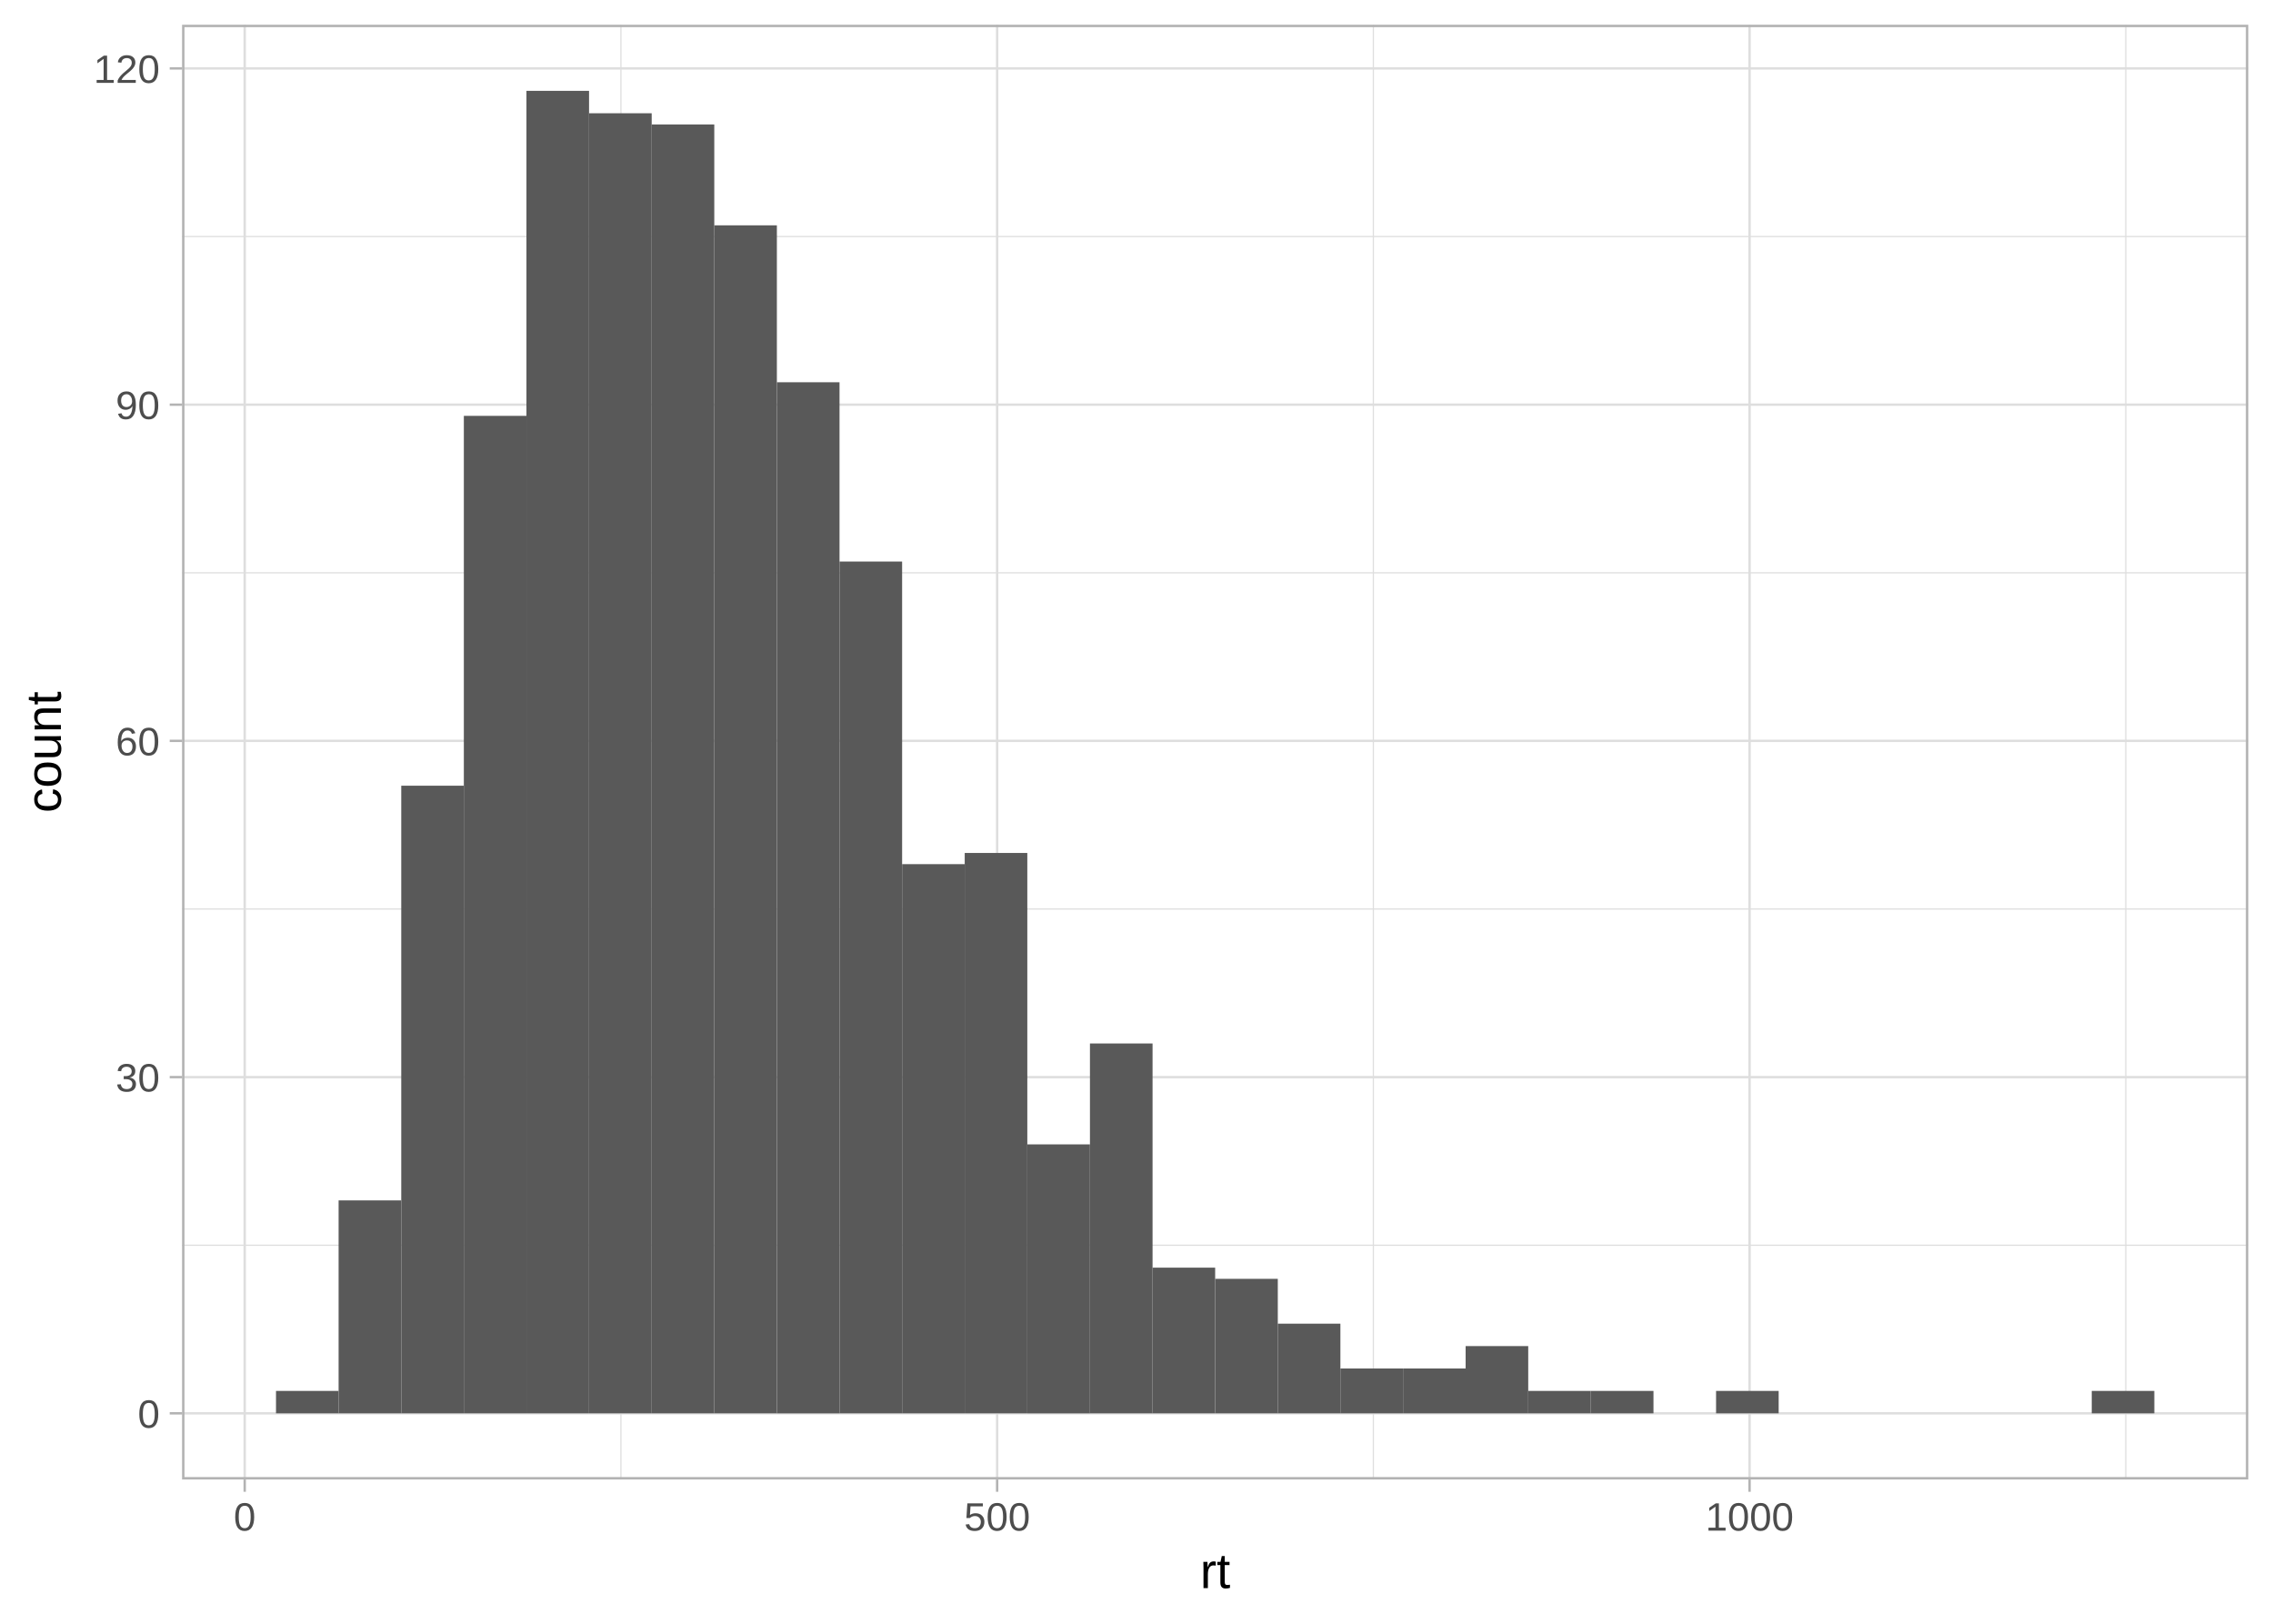
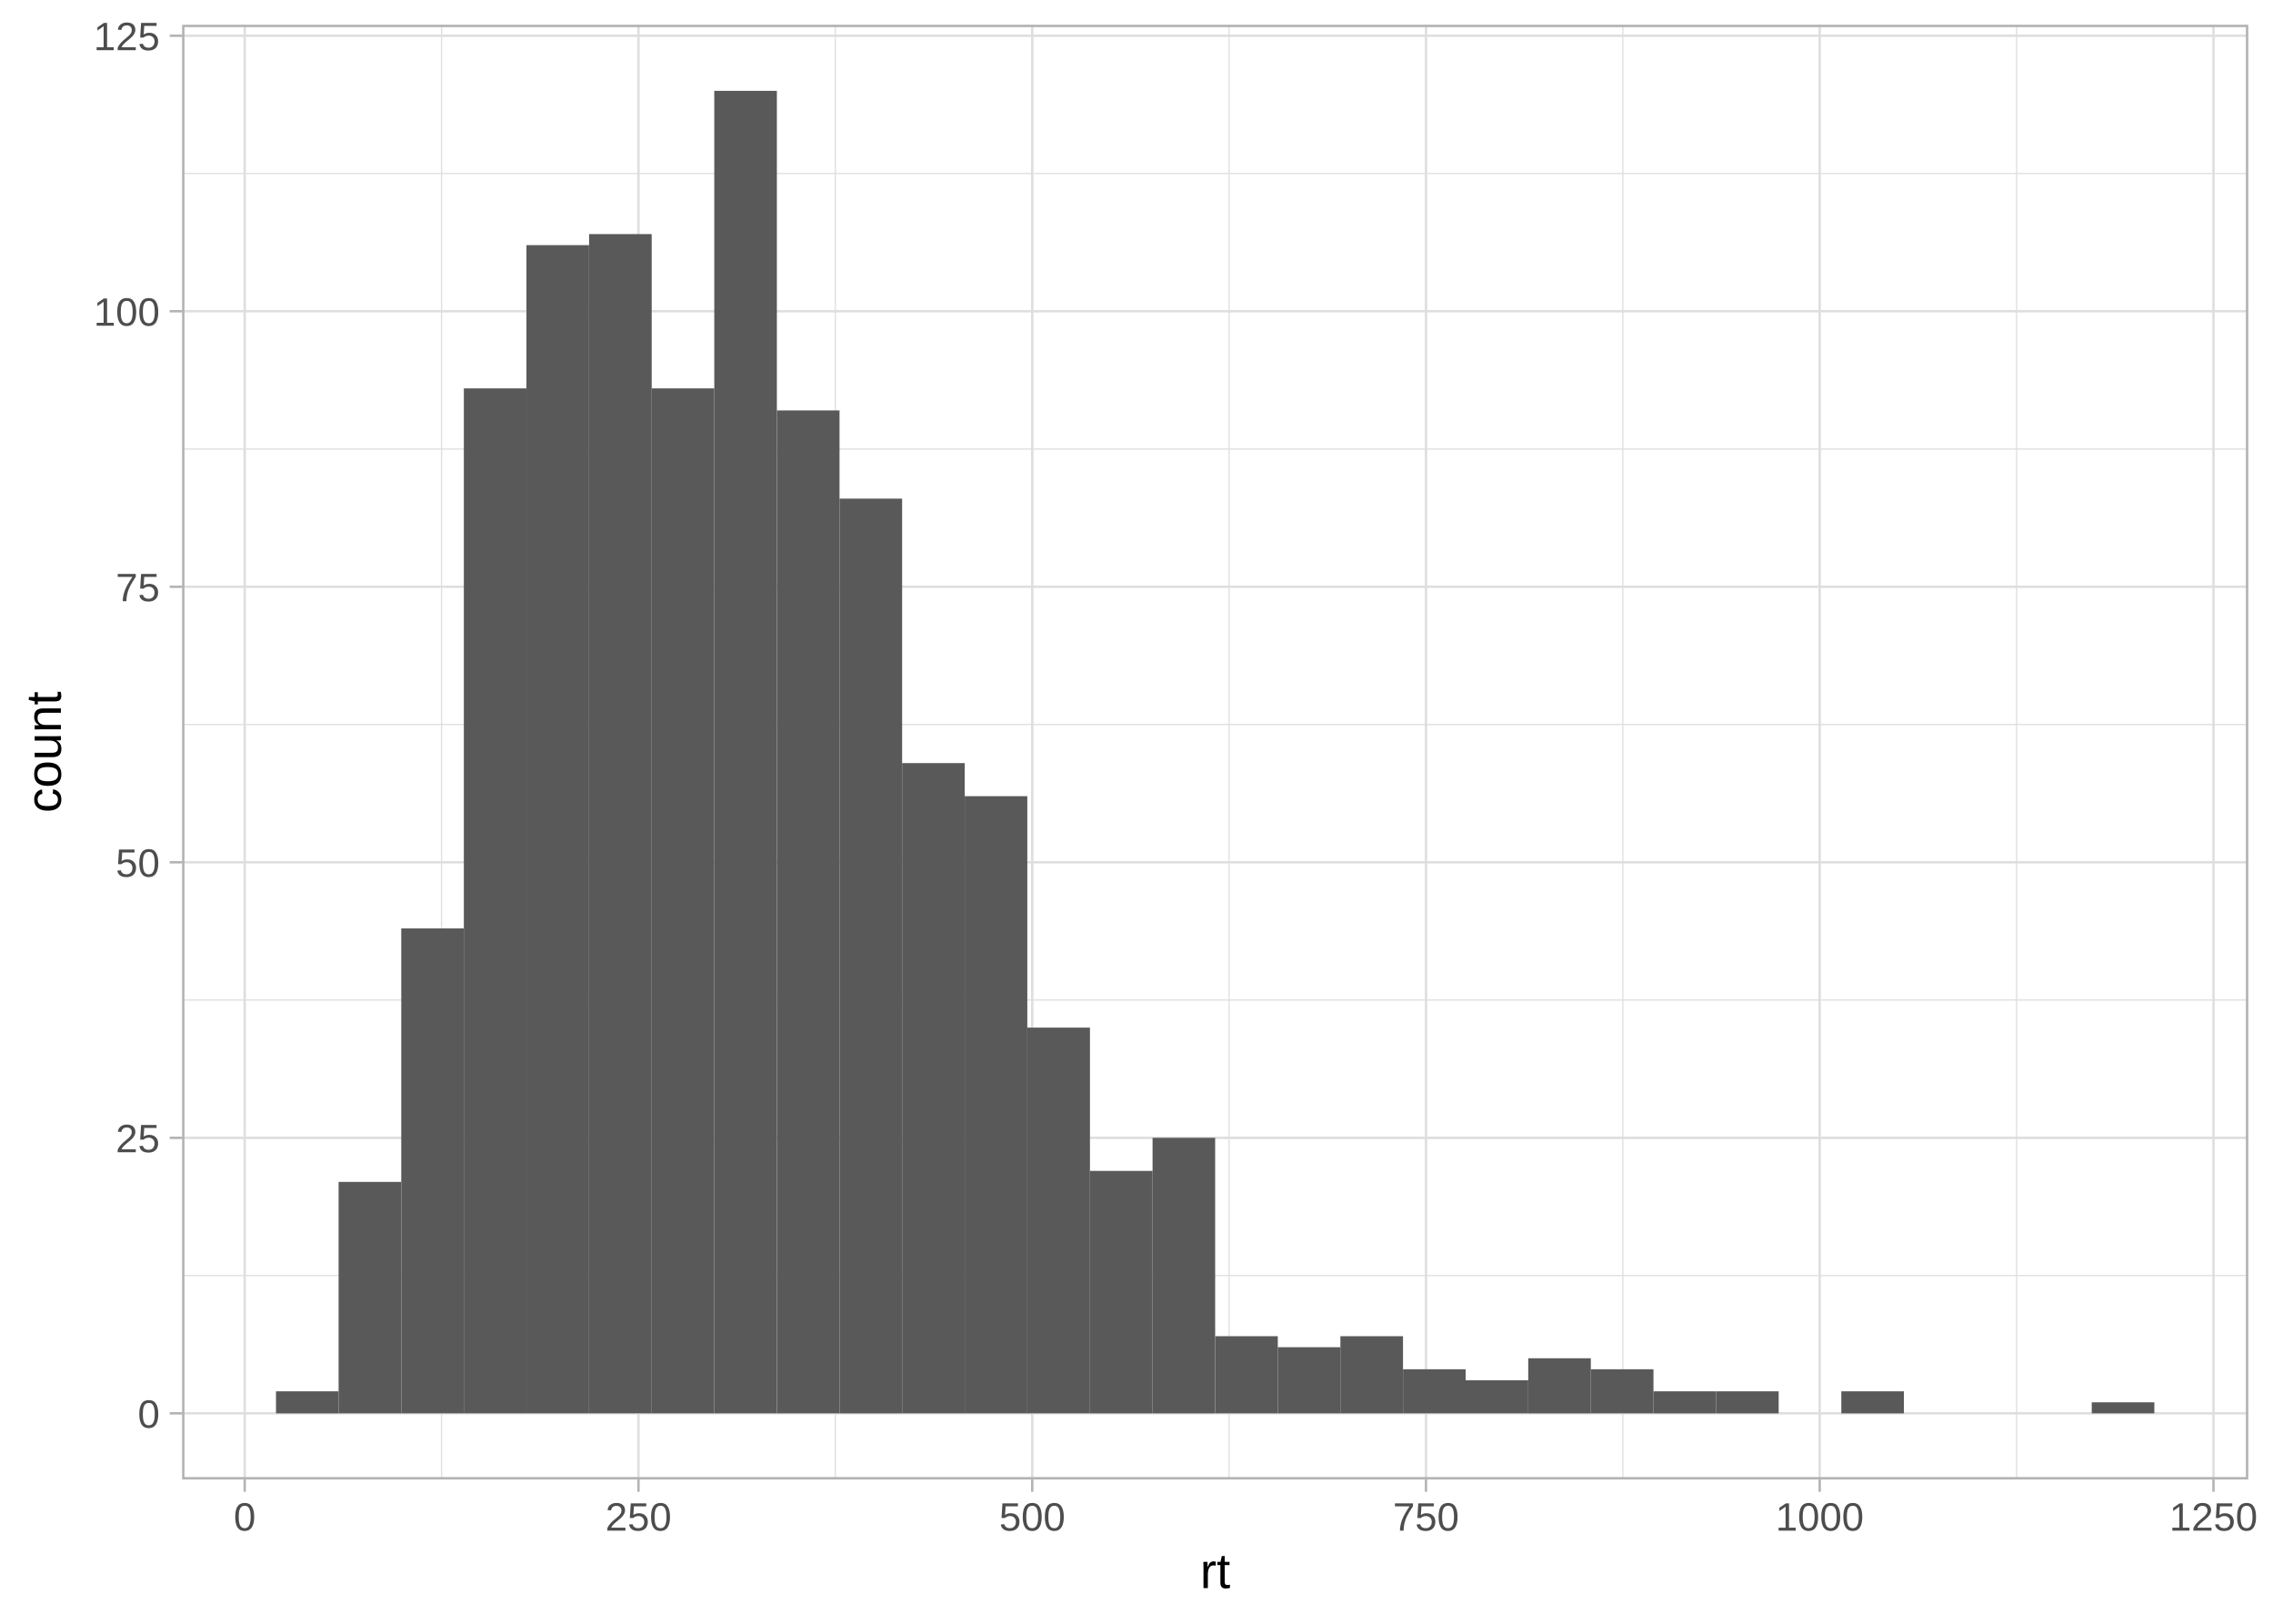
<svg xmlns="http://www.w3.org/2000/svg" class="svglite" width="504.00pt" height="360.00pt" viewBox="0 0 504.00 360.00">
  <defs>
    <style type="text/css">
    .svglite line, .svglite polyline, .svglite polygon, .svglite path, .svglite rect, .svglite circle {
      fill: none;
      stroke: #000000;
      stroke-linecap: round;
      stroke-linejoin: round;
      stroke-miterlimit: 10.00;
    }
    .svglite text {
      white-space: pre;
    }
  </style>
  </defs>
  <rect width="100%" height="100%" style="stroke: none; fill: #FFFFFF;" />
  <defs>
    <clipPath id="cpMC4wMHw1MDQuMDB8MC4wMHwzNjAuMDA=">
      <rect x="0.00" y="0.00" width="504.00" height="360.00" />
    </clipPath>
  </defs>
  <g clip-path="url(#cpMC4wMHw1MDQuMDB8MC4wMHwzNjAuMDA=)">
    <rect x="0.00" y="0.00" width="504.00" height="360.00" style="stroke-width: 1.07; stroke: #FFFFFF; fill: #FFFFFF;" />
  </g>
  <defs>
    <clipPath id="cpNDAuMzd8NDk4LjUyfDUuNDh8MzI4LjAx">
      <rect x="40.37" y="5.48" width="458.15" height="322.53" />
    </clipPath>
  </defs>
  <g clip-path="url(#cpNDAuMzd8NDk4LjUyfDUuNDh8MzI4LjAx)">
    <rect x="40.37" y="5.48" width="458.15" height="322.53" style="stroke-width: 1.07; stroke: none; fill: #FFFFFF;" />
-     <polyline points="40.37,276.08 498.52,276.08 " style="stroke-width: 0.27; stroke: #DEDEDE; stroke-linecap: butt;" />
-     <polyline points="40.37,201.53 498.52,201.53 " style="stroke-width: 0.27; stroke: #DEDEDE; stroke-linecap: butt;" />
-     <polyline points="40.37,126.99 498.52,126.99 " style="stroke-width: 0.27; stroke: #DEDEDE; stroke-linecap: butt;" />
-     <polyline points="40.37,52.44 498.52,52.44 " style="stroke-width: 0.27; stroke: #DEDEDE; stroke-linecap: butt;" />
-     <polyline points="137.68,328.01 137.68,5.48 " style="stroke-width: 0.27; stroke: #DEDEDE; stroke-linecap: butt;" />
-     <polyline points="304.52,328.01 304.52,5.48 " style="stroke-width: 0.27; stroke: #DEDEDE; stroke-linecap: butt;" />
-     <polyline points="471.36,328.01 471.36,5.48 " style="stroke-width: 0.27; stroke: #DEDEDE; stroke-linecap: butt;" />
+     <polyline points="40.37,282.81 498.52,282.81 " style="stroke-width: 0.27; stroke: #DEDEDE; stroke-linecap: butt;" />
+     <polyline points="40.37,221.72 498.52,221.72 " style="stroke-width: 0.27; stroke: #DEDEDE; stroke-linecap: butt;" />
+     <polyline points="40.37,160.64 498.52,160.64 " style="stroke-width: 0.27; stroke: #DEDEDE; stroke-linecap: butt;" />
+     <polyline points="40.37,99.55 498.52,99.55 " style="stroke-width: 0.27; stroke: #DEDEDE; stroke-linecap: butt;" />
+     <polyline points="40.37,38.47 498.52,38.47 " style="stroke-width: 0.27; stroke: #DEDEDE; stroke-linecap: butt;" />
+     <polyline points="97.91,328.01 97.91,5.48 " style="stroke-width: 0.27; stroke: #DEDEDE; stroke-linecap: butt;" />
+     <polyline points="185.22,328.01 185.22,5.48 " style="stroke-width: 0.27; stroke: #DEDEDE; stroke-linecap: butt;" />
+     <polyline points="272.53,328.01 272.53,5.48 " style="stroke-width: 0.27; stroke: #DEDEDE; stroke-linecap: butt;" />
+     <polyline points="359.84,328.01 359.84,5.48 " style="stroke-width: 0.27; stroke: #DEDEDE; stroke-linecap: butt;" />
+     <polyline points="447.15,328.01 447.15,5.48 " style="stroke-width: 0.27; stroke: #DEDEDE; stroke-linecap: butt;" />
    <polyline points="40.37,313.35 498.52,313.35 " style="stroke-width: 0.53; stroke: #DEDEDE; stroke-linecap: butt;" />
-     <polyline points="40.37,238.81 498.52,238.81 " style="stroke-width: 0.53; stroke: #DEDEDE; stroke-linecap: butt;" />
-     <polyline points="40.37,164.26 498.52,164.26 " style="stroke-width: 0.53; stroke: #DEDEDE; stroke-linecap: butt;" />
-     <polyline points="40.37,89.72 498.52,89.72 " style="stroke-width: 0.53; stroke: #DEDEDE; stroke-linecap: butt;" />
-     <polyline points="40.37,15.17 498.52,15.17 " style="stroke-width: 0.53; stroke: #DEDEDE; stroke-linecap: butt;" />
+     <polyline points="40.37,252.27 498.52,252.27 " style="stroke-width: 0.53; stroke: #DEDEDE; stroke-linecap: butt;" />
+     <polyline points="40.37,191.18 498.52,191.18 " style="stroke-width: 0.53; stroke: #DEDEDE; stroke-linecap: butt;" />
+     <polyline points="40.37,130.09 498.52,130.09 " style="stroke-width: 0.53; stroke: #DEDEDE; stroke-linecap: butt;" />
+     <polyline points="40.37,69.01 498.52,69.01 " style="stroke-width: 0.53; stroke: #DEDEDE; stroke-linecap: butt;" />
+     <polyline points="40.37,7.92 498.52,7.92 " style="stroke-width: 0.53; stroke: #DEDEDE; stroke-linecap: butt;" />
    <polyline points="54.26,328.01 54.26,5.48 " style="stroke-width: 0.53; stroke: #DEDEDE; stroke-linecap: butt;" />
-     <polyline points="221.10,328.01 221.10,5.48 " style="stroke-width: 0.53; stroke: #DEDEDE; stroke-linecap: butt;" />
-     <polyline points="387.94,328.01 387.94,5.48 " style="stroke-width: 0.53; stroke: #DEDEDE; stroke-linecap: butt;" />
-     <rect x="61.20" y="308.38" width="13.88" height="4.97" style="stroke-width: 1.07; stroke: none; stroke-linecap: square; stroke-linejoin: miter; fill: #595959;" />
-     <rect x="75.08" y="266.14" width="13.88" height="47.21" style="stroke-width: 1.07; stroke: none; stroke-linecap: square; stroke-linejoin: miter; fill: #595959;" />
-     <rect x="88.97" y="174.20" width="13.88" height="139.15" style="stroke-width: 1.07; stroke: none; stroke-linecap: square; stroke-linejoin: miter; fill: #595959;" />
-     <rect x="102.85" y="92.20" width="13.88" height="221.15" style="stroke-width: 1.07; stroke: none; stroke-linecap: square; stroke-linejoin: miter; fill: #595959;" />
-     <rect x="116.73" y="20.14" width="13.88" height="293.21" style="stroke-width: 1.07; stroke: none; stroke-linecap: square; stroke-linejoin: miter; fill: #595959;" />
-     <rect x="130.62" y="25.11" width="13.88" height="288.24" style="stroke-width: 1.07; stroke: none; stroke-linecap: square; stroke-linejoin: miter; fill: #595959;" />
-     <rect x="144.50" y="27.59" width="13.88" height="285.76" style="stroke-width: 1.07; stroke: none; stroke-linecap: square; stroke-linejoin: miter; fill: #595959;" />
-     <rect x="158.38" y="49.96" width="13.88" height="263.39" style="stroke-width: 1.07; stroke: none; stroke-linecap: square; stroke-linejoin: miter; fill: #595959;" />
-     <rect x="172.27" y="84.75" width="13.88" height="228.61" style="stroke-width: 1.07; stroke: none; stroke-linecap: square; stroke-linejoin: miter; fill: #595959;" />
-     <rect x="186.15" y="124.50" width="13.88" height="188.85" style="stroke-width: 1.07; stroke: none; stroke-linecap: square; stroke-linejoin: miter; fill: #595959;" />
-     <rect x="200.03" y="191.59" width="13.88" height="121.76" style="stroke-width: 1.07; stroke: none; stroke-linecap: square; stroke-linejoin: miter; fill: #595959;" />
-     <rect x="213.91" y="189.11" width="13.88" height="124.24" style="stroke-width: 1.07; stroke: none; stroke-linecap: square; stroke-linejoin: miter; fill: #595959;" />
-     <rect x="227.80" y="253.72" width="13.88" height="59.64" style="stroke-width: 1.07; stroke: none; stroke-linecap: square; stroke-linejoin: miter; fill: #595959;" />
-     <rect x="241.68" y="231.35" width="13.88" height="82.00" style="stroke-width: 1.07; stroke: none; stroke-linecap: square; stroke-linejoin: miter; fill: #595959;" />
-     <rect x="255.56" y="281.05" width="13.88" height="32.30" style="stroke-width: 1.07; stroke: none; stroke-linecap: square; stroke-linejoin: miter; fill: #595959;" />
-     <rect x="269.45" y="283.53" width="13.88" height="29.82" style="stroke-width: 1.07; stroke: none; stroke-linecap: square; stroke-linejoin: miter; fill: #595959;" />
-     <rect x="283.33" y="293.47" width="13.88" height="19.88" style="stroke-width: 1.07; stroke: none; stroke-linecap: square; stroke-linejoin: miter; fill: #595959;" />
-     <rect x="297.21" y="303.41" width="13.88" height="9.94" style="stroke-width: 1.07; stroke: none; stroke-linecap: square; stroke-linejoin: miter; fill: #595959;" />
-     <rect x="311.10" y="303.41" width="13.88" height="9.94" style="stroke-width: 1.07; stroke: none; stroke-linecap: square; stroke-linejoin: miter; fill: #595959;" />
-     <rect x="324.98" y="298.44" width="13.88" height="14.91" style="stroke-width: 1.07; stroke: none; stroke-linecap: square; stroke-linejoin: miter; fill: #595959;" />
-     <rect x="338.86" y="308.38" width="13.88" height="4.97" style="stroke-width: 1.07; stroke: none; stroke-linecap: square; stroke-linejoin: miter; fill: #595959;" />
-     <rect x="352.75" y="308.38" width="13.88" height="4.97" style="stroke-width: 1.07; stroke: none; stroke-linecap: square; stroke-linejoin: miter; fill: #595959;" />
-     <rect x="366.63" y="313.35" width="13.88" height="0.00" style="stroke-width: 1.07; stroke: none; stroke-linecap: square; stroke-linejoin: miter; fill: #595959;" />
-     <rect x="380.51" y="308.38" width="13.88" height="4.97" style="stroke-width: 1.07; stroke: none; stroke-linecap: square; stroke-linejoin: miter; fill: #595959;" />
+     <polyline points="141.57,328.01 141.57,5.48 " style="stroke-width: 0.53; stroke: #DEDEDE; stroke-linecap: butt;" />
+     <polyline points="228.88,328.01 228.88,5.48 " style="stroke-width: 0.53; stroke: #DEDEDE; stroke-linecap: butt;" />
+     <polyline points="316.19,328.01 316.19,5.48 " style="stroke-width: 0.53; stroke: #DEDEDE; stroke-linecap: butt;" />
+     <polyline points="403.49,328.01 403.49,5.48 " style="stroke-width: 0.53; stroke: #DEDEDE; stroke-linecap: butt;" />
+     <polyline points="490.80,328.01 490.80,5.48 " style="stroke-width: 0.53; stroke: #DEDEDE; stroke-linecap: butt;" />
+     <rect x="61.20" y="308.47" width="13.88" height="4.89" style="stroke-width: 1.07; stroke: none; stroke-linecap: square; stroke-linejoin: miter; fill: #595959;" />
+     <rect x="75.08" y="262.04" width="13.88" height="51.31" style="stroke-width: 1.07; stroke: none; stroke-linecap: square; stroke-linejoin: miter; fill: #595959;" />
+     <rect x="88.97" y="205.84" width="13.88" height="107.51" style="stroke-width: 1.07; stroke: none; stroke-linecap: square; stroke-linejoin: miter; fill: #595959;" />
+     <rect x="102.85" y="86.11" width="13.88" height="227.24" style="stroke-width: 1.07; stroke: none; stroke-linecap: square; stroke-linejoin: miter; fill: #595959;" />
+     <rect x="116.73" y="54.35" width="13.88" height="259.00" style="stroke-width: 1.07; stroke: none; stroke-linecap: square; stroke-linejoin: miter; fill: #595959;" />
+     <rect x="130.62" y="51.90" width="13.88" height="261.45" style="stroke-width: 1.07; stroke: none; stroke-linecap: square; stroke-linejoin: miter; fill: #595959;" />
+     <rect x="144.50" y="86.11" width="13.88" height="227.24" style="stroke-width: 1.07; stroke: none; stroke-linecap: square; stroke-linejoin: miter; fill: #595959;" />
+     <rect x="158.38" y="20.14" width="13.88" height="293.21" style="stroke-width: 1.07; stroke: none; stroke-linecap: square; stroke-linejoin: miter; fill: #595959;" />
+     <rect x="172.27" y="91.00" width="13.88" height="222.35" style="stroke-width: 1.07; stroke: none; stroke-linecap: square; stroke-linejoin: miter; fill: #595959;" />
+     <rect x="186.15" y="110.55" width="13.88" height="202.81" style="stroke-width: 1.07; stroke: none; stroke-linecap: square; stroke-linejoin: miter; fill: #595959;" />
+     <rect x="200.03" y="169.19" width="13.88" height="144.16" style="stroke-width: 1.07; stroke: none; stroke-linecap: square; stroke-linejoin: miter; fill: #595959;" />
+     <rect x="213.91" y="176.52" width="13.88" height="136.83" style="stroke-width: 1.07; stroke: none; stroke-linecap: square; stroke-linejoin: miter; fill: #595959;" />
+     <rect x="227.80" y="227.83" width="13.88" height="85.52" style="stroke-width: 1.07; stroke: none; stroke-linecap: square; stroke-linejoin: miter; fill: #595959;" />
+     <rect x="241.68" y="259.60" width="13.88" height="53.76" style="stroke-width: 1.07; stroke: none; stroke-linecap: square; stroke-linejoin: miter; fill: #595959;" />
+     <rect x="255.56" y="252.27" width="13.88" height="61.09" style="stroke-width: 1.07; stroke: none; stroke-linecap: square; stroke-linejoin: miter; fill: #595959;" />
+     <rect x="269.45" y="296.25" width="13.88" height="17.10" style="stroke-width: 1.07; stroke: none; stroke-linecap: square; stroke-linejoin: miter; fill: #595959;" />
+     <rect x="283.33" y="298.69" width="13.88" height="14.66" style="stroke-width: 1.07; stroke: none; stroke-linecap: square; stroke-linejoin: miter; fill: #595959;" />
+     <rect x="297.21" y="296.25" width="13.88" height="17.10" style="stroke-width: 1.07; stroke: none; stroke-linecap: square; stroke-linejoin: miter; fill: #595959;" />
+     <rect x="311.10" y="303.58" width="13.88" height="9.77" style="stroke-width: 1.07; stroke: none; stroke-linecap: square; stroke-linejoin: miter; fill: #595959;" />
+     <rect x="324.98" y="306.02" width="13.88" height="7.33" style="stroke-width: 1.07; stroke: none; stroke-linecap: square; stroke-linejoin: miter; fill: #595959;" />
+     <rect x="338.86" y="301.14" width="13.88" height="12.22" style="stroke-width: 1.07; stroke: none; stroke-linecap: square; stroke-linejoin: miter; fill: #595959;" />
+     <rect x="352.75" y="303.58" width="13.88" height="9.77" style="stroke-width: 1.07; stroke: none; stroke-linecap: square; stroke-linejoin: miter; fill: #595959;" />
+     <rect x="366.63" y="308.47" width="13.88" height="4.89" style="stroke-width: 1.07; stroke: none; stroke-linecap: square; stroke-linejoin: miter; fill: #595959;" />
+     <rect x="380.51" y="308.47" width="13.88" height="4.89" style="stroke-width: 1.07; stroke: none; stroke-linecap: square; stroke-linejoin: miter; fill: #595959;" />
    <rect x="394.40" y="313.35" width="13.88" height="0.00" style="stroke-width: 1.07; stroke: none; stroke-linecap: square; stroke-linejoin: miter; fill: #595959;" />
-     <rect x="408.28" y="313.35" width="13.88" height="0.00" style="stroke-width: 1.07; stroke: none; stroke-linecap: square; stroke-linejoin: miter; fill: #595959;" />
+     <rect x="408.28" y="308.47" width="13.88" height="4.89" style="stroke-width: 1.07; stroke: none; stroke-linecap: square; stroke-linejoin: miter; fill: #595959;" />
    <rect x="422.16" y="313.35" width="13.88" height="0.00" style="stroke-width: 1.07; stroke: none; stroke-linecap: square; stroke-linejoin: miter; fill: #595959;" />
    <rect x="436.05" y="313.35" width="13.88" height="0.00" style="stroke-width: 1.07; stroke: none; stroke-linecap: square; stroke-linejoin: miter; fill: #595959;" />
    <rect x="449.93" y="313.35" width="13.88" height="0.00" style="stroke-width: 1.07; stroke: none; stroke-linecap: square; stroke-linejoin: miter; fill: #595959;" />
-     <rect x="463.81" y="308.38" width="13.88" height="4.97" style="stroke-width: 1.07; stroke: none; stroke-linecap: square; stroke-linejoin: miter; fill: #595959;" />
+     <rect x="463.81" y="310.91" width="13.88" height="2.44" style="stroke-width: 1.07; stroke: none; stroke-linecap: square; stroke-linejoin: miter; fill: #595959;" />
    <rect x="40.37" y="5.48" width="458.15" height="322.53" style="stroke-width: 1.07; stroke: #B3B3B3;" />
  </g>
  <g clip-path="url(#cpMC4wMHw1MDQuMDB8MC4wMHwzNjAuMDA=)">
    <text x="35.44" y="316.56" text-anchor="end" style="font-size: 8.80px;fill: #4D4D4D; font-family: &quot;Arimo&quot;;" textLength="5.59px" lengthAdjust="spacingAndGlyphs">0</text>
-     <text x="35.44" y="242.01" text-anchor="end" style="font-size: 8.80px;fill: #4D4D4D; font-family: &quot;Arimo&quot;;" textLength="11.19px" lengthAdjust="spacingAndGlyphs">30</text>
-     <text x="35.44" y="167.47" text-anchor="end" style="font-size: 8.80px;fill: #4D4D4D; font-family: &quot;Arimo&quot;;" textLength="11.19px" lengthAdjust="spacingAndGlyphs">60</text>
-     <text x="35.44" y="92.92" text-anchor="end" style="font-size: 8.80px;fill: #4D4D4D; font-family: &quot;Arimo&quot;;" textLength="11.19px" lengthAdjust="spacingAndGlyphs">90</text>
-     <text x="35.44" y="18.38" text-anchor="end" style="font-size: 8.80px;fill: #4D4D4D; font-family: &quot;Arimo&quot;;" textLength="16.78px" lengthAdjust="spacingAndGlyphs">120</text>
+     <text x="35.44" y="255.47" text-anchor="end" style="font-size: 8.80px;fill: #4D4D4D; font-family: &quot;Arimo&quot;;" textLength="11.19px" lengthAdjust="spacingAndGlyphs">25</text>
+     <text x="35.44" y="194.39" text-anchor="end" style="font-size: 8.80px;fill: #4D4D4D; font-family: &quot;Arimo&quot;;" textLength="11.19px" lengthAdjust="spacingAndGlyphs">50</text>
+     <text x="35.44" y="133.30" text-anchor="end" style="font-size: 8.80px;fill: #4D4D4D; font-family: &quot;Arimo&quot;;" textLength="11.19px" lengthAdjust="spacingAndGlyphs">75</text>
+     <text x="35.44" y="72.22" text-anchor="end" style="font-size: 8.80px;fill: #4D4D4D; font-family: &quot;Arimo&quot;;" textLength="16.78px" lengthAdjust="spacingAndGlyphs">100</text>
+     <text x="35.44" y="11.13" text-anchor="end" style="font-size: 8.80px;fill: #4D4D4D; font-family: &quot;Arimo&quot;;" textLength="16.78px" lengthAdjust="spacingAndGlyphs">125</text>
    <polyline points="37.63,313.35 40.37,313.35 " style="stroke-width: 0.53; stroke: #B3B3B3; stroke-linecap: butt;" />
-     <polyline points="37.63,238.81 40.37,238.81 " style="stroke-width: 0.53; stroke: #B3B3B3; stroke-linecap: butt;" />
-     <polyline points="37.63,164.26 40.37,164.26 " style="stroke-width: 0.53; stroke: #B3B3B3; stroke-linecap: butt;" />
-     <polyline points="37.63,89.72 40.37,89.72 " style="stroke-width: 0.53; stroke: #B3B3B3; stroke-linecap: butt;" />
-     <polyline points="37.63,15.17 40.37,15.17 " style="stroke-width: 0.53; stroke: #B3B3B3; stroke-linecap: butt;" />
+     <polyline points="37.63,252.27 40.37,252.27 " style="stroke-width: 0.53; stroke: #B3B3B3; stroke-linecap: butt;" />
+     <polyline points="37.63,191.18 40.37,191.18 " style="stroke-width: 0.53; stroke: #B3B3B3; stroke-linecap: butt;" />
+     <polyline points="37.63,130.09 40.37,130.09 " style="stroke-width: 0.53; stroke: #B3B3B3; stroke-linecap: butt;" />
+     <polyline points="37.63,69.01 40.37,69.01 " style="stroke-width: 0.53; stroke: #B3B3B3; stroke-linecap: butt;" />
+     <polyline points="37.63,7.92 40.37,7.92 " style="stroke-width: 0.53; stroke: #B3B3B3; stroke-linecap: butt;" />
    <polyline points="54.26,330.75 54.26,328.01 " style="stroke-width: 0.53; stroke: #B3B3B3; stroke-linecap: butt;" />
-     <polyline points="221.10,330.75 221.10,328.01 " style="stroke-width: 0.53; stroke: #B3B3B3; stroke-linecap: butt;" />
-     <polyline points="387.94,330.75 387.94,328.01 " style="stroke-width: 0.53; stroke: #B3B3B3; stroke-linecap: butt;" />
+     <polyline points="141.57,330.75 141.57,328.01 " style="stroke-width: 0.53; stroke: #B3B3B3; stroke-linecap: butt;" />
+     <polyline points="228.88,330.75 228.88,328.01 " style="stroke-width: 0.53; stroke: #B3B3B3; stroke-linecap: butt;" />
+     <polyline points="316.19,330.75 316.19,328.01 " style="stroke-width: 0.53; stroke: #B3B3B3; stroke-linecap: butt;" />
+     <polyline points="403.49,330.75 403.49,328.01 " style="stroke-width: 0.53; stroke: #B3B3B3; stroke-linecap: butt;" />
+     <polyline points="490.80,330.75 490.80,328.01 " style="stroke-width: 0.53; stroke: #B3B3B3; stroke-linecap: butt;" />
    <text x="54.26" y="339.36" text-anchor="middle" style="font-size: 8.80px;fill: #4D4D4D; font-family: &quot;Arimo&quot;;" textLength="5.59px" lengthAdjust="spacingAndGlyphs">0</text>
-     <text x="221.10" y="339.36" text-anchor="middle" style="font-size: 8.80px;fill: #4D4D4D; font-family: &quot;Arimo&quot;;" textLength="16.78px" lengthAdjust="spacingAndGlyphs">500</text>
-     <text x="387.94" y="339.36" text-anchor="middle" style="font-size: 8.80px;fill: #4D4D4D; font-family: &quot;Arimo&quot;;" textLength="22.38px" lengthAdjust="spacingAndGlyphs">1000</text>
+     <text x="141.57" y="339.36" text-anchor="middle" style="font-size: 8.80px;fill: #4D4D4D; font-family: &quot;Arimo&quot;;" textLength="16.78px" lengthAdjust="spacingAndGlyphs">250</text>
+     <text x="228.88" y="339.36" text-anchor="middle" style="font-size: 8.80px;fill: #4D4D4D; font-family: &quot;Arimo&quot;;" textLength="16.78px" lengthAdjust="spacingAndGlyphs">500</text>
+     <text x="316.19" y="339.36" text-anchor="middle" style="font-size: 8.80px;fill: #4D4D4D; font-family: &quot;Arimo&quot;;" textLength="16.78px" lengthAdjust="spacingAndGlyphs">750</text>
+     <text x="403.49" y="339.36" text-anchor="middle" style="font-size: 8.80px;fill: #4D4D4D; font-family: &quot;Arimo&quot;;" textLength="22.38px" lengthAdjust="spacingAndGlyphs">1000</text>
+     <text x="490.80" y="339.36" text-anchor="middle" style="font-size: 8.80px;fill: #4D4D4D; font-family: &quot;Arimo&quot;;" textLength="22.38px" lengthAdjust="spacingAndGlyphs">1250</text>
    <text x="269.45" y="352.10" text-anchor="middle" style="font-size: 11.00px; font-family: &quot;Arimo&quot;;" textLength="8.83px" lengthAdjust="spacingAndGlyphs">rt</text>
    <text transform="translate(13.50,166.75) rotate(-90)" text-anchor="middle" style="font-size: 11.00px; font-family: &quot;Arimo&quot;;" textLength="31.03px" lengthAdjust="spacingAndGlyphs">count</text>
  </g>
</svg>
